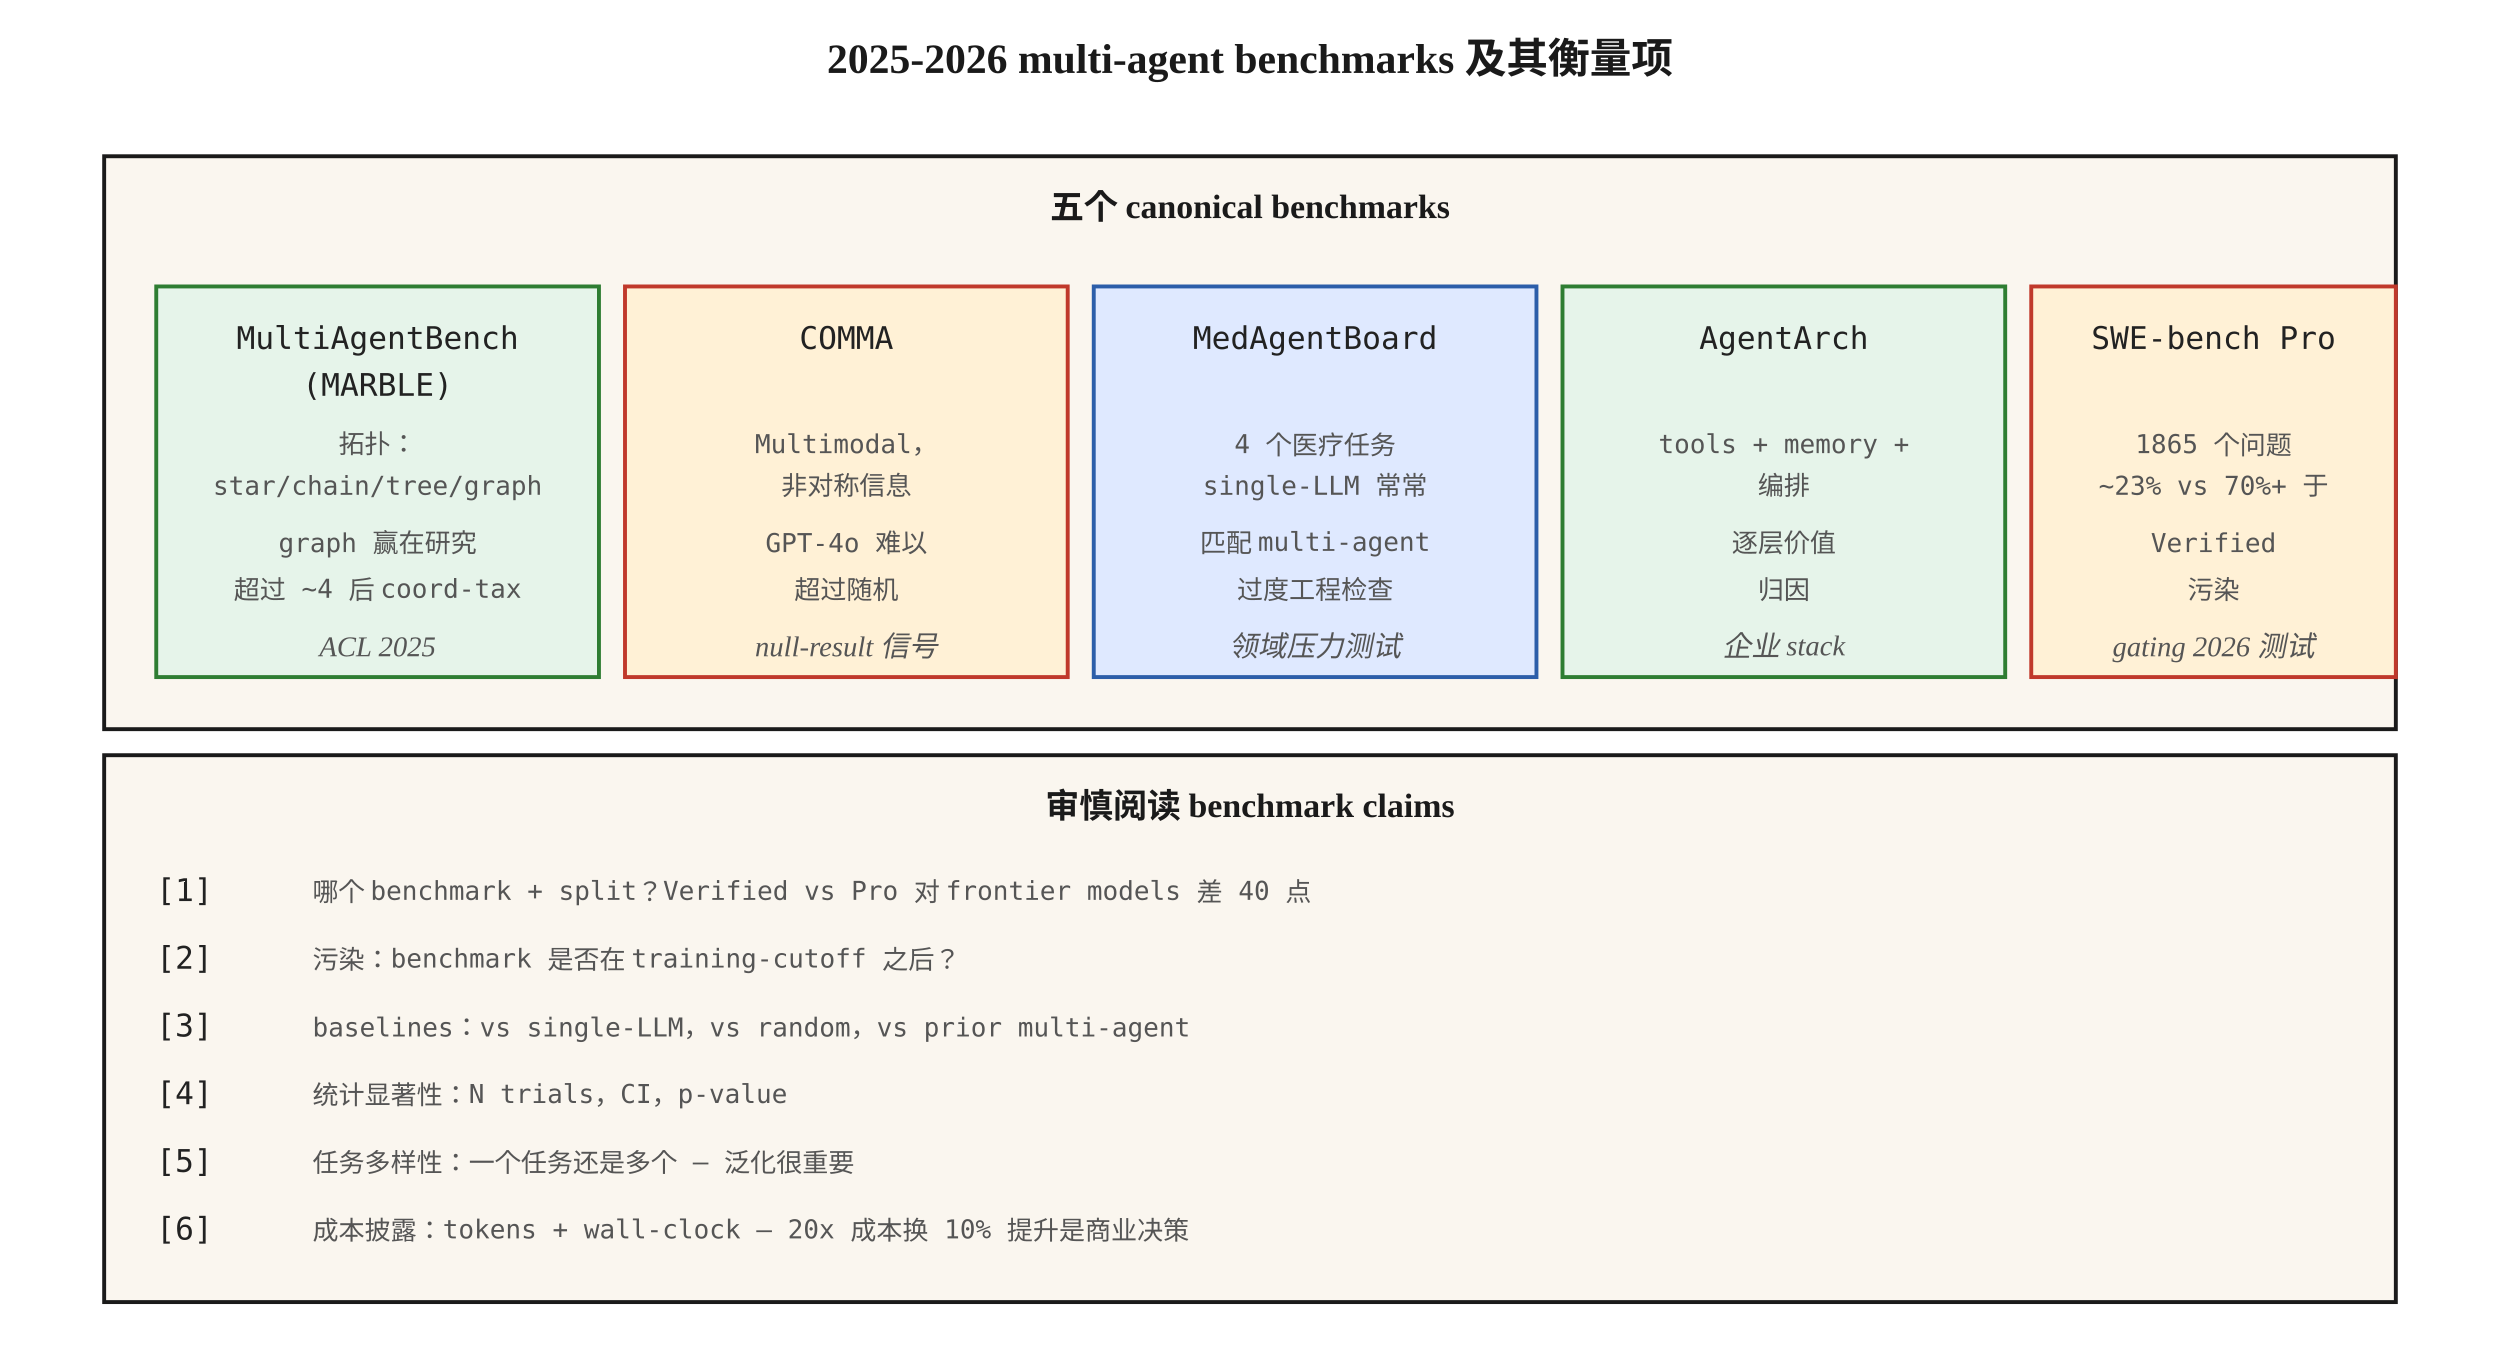
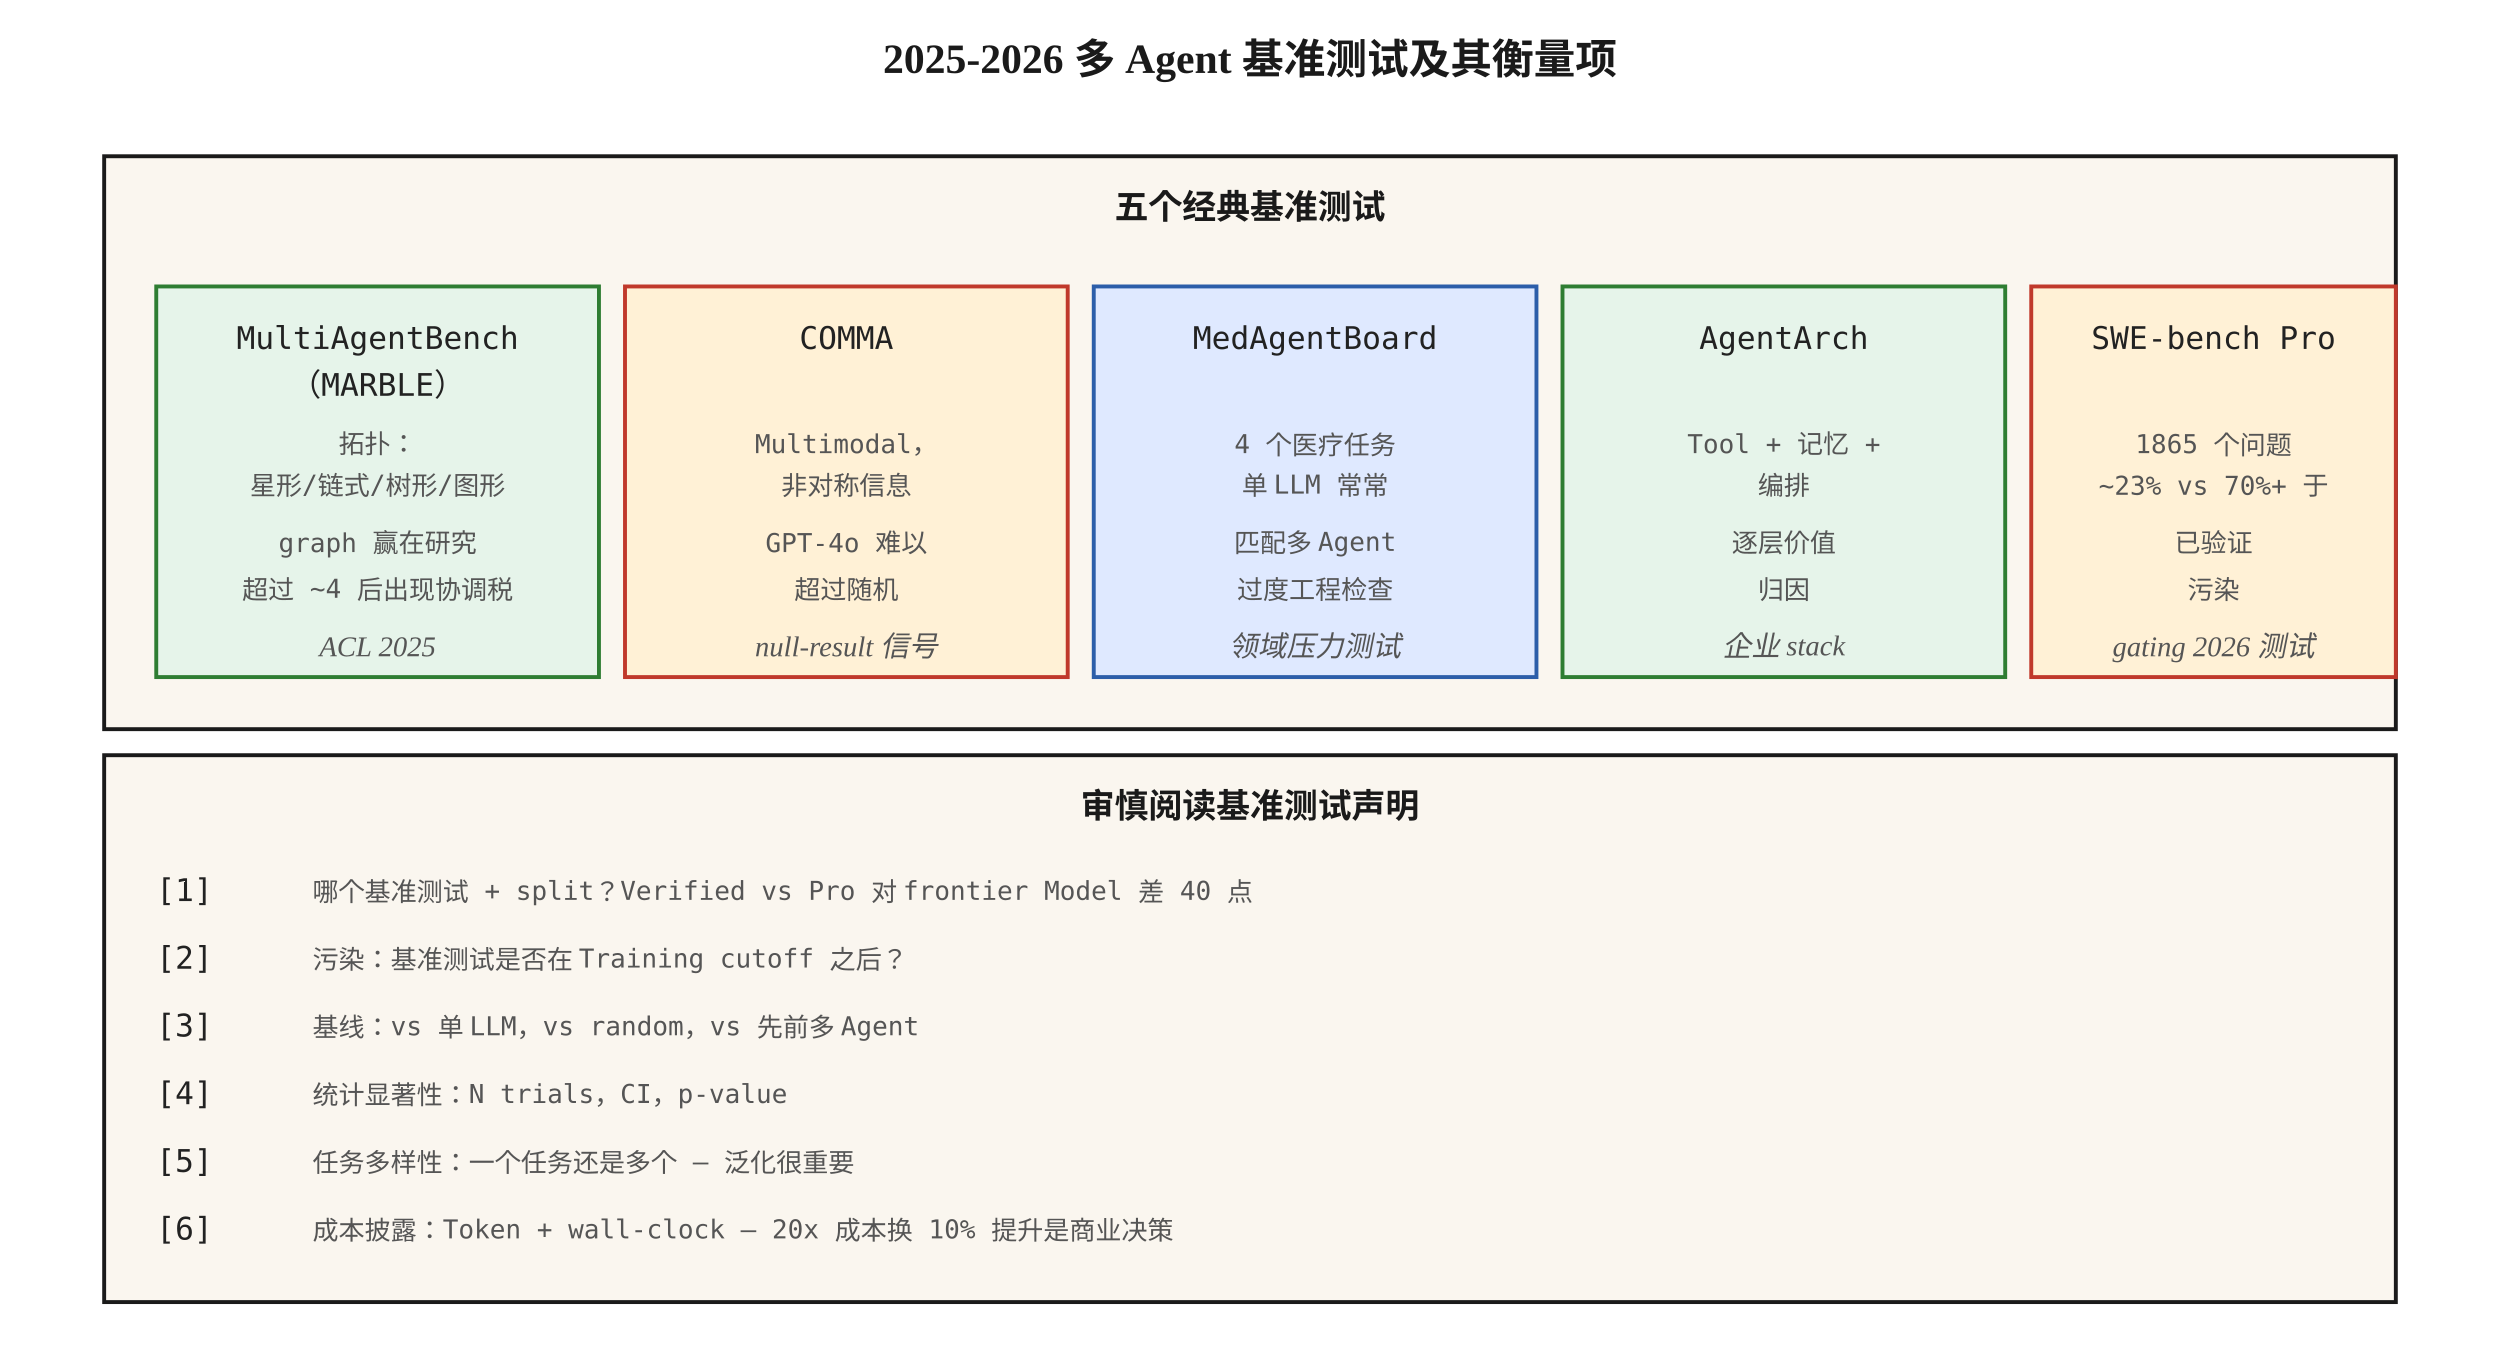
<svg xmlns="http://www.w3.org/2000/svg" viewBox="0 0 960 520" font-family="Georgia, 'Times New Roman', serif">
  <defs>
    <marker id="arrow" viewBox="0 0 10 10" refX="9" refY="5" markerWidth="6" markerHeight="6" orient="auto">
      <path d="M0,0 L10,5 L0,10 z" fill="#1a1a1a" />
    </marker>
    <style>
      .box { fill: #faf6ef; stroke: #1a1a1a; stroke-width: 1.5; }
      .hot { fill: #fff1d6; stroke: #c0392b; stroke-width: 1.5; }
      .cool { fill: #e6f4ea; stroke: #2e7d32; stroke-width: 1.5; }
      .cold { fill: #dfe9ff; stroke: #2c5ea9; stroke-width: 1.5; }
      .title { font-size: 16px; font-weight: 700; fill: #1a1a1a; }
      .head { font-size: 13px; font-weight: 700; fill: #1a1a1a; }
      .step { font-size: 12px; font-family: 'Menlo', monospace; fill: #222; }
      .small { font-size: 10px; font-family: 'Menlo', monospace; fill: #555; }
      .caption { font-size: 11px; fill: #555; font-style: italic; }
    </style>
  </defs>
-   <text x="480" y="28" text-anchor="middle" class="title">2025-2026 multi-agent benchmarks 及其衡量项</text>
+   <text x="480" y="28" text-anchor="middle" class="title">2025-2026 多 Agent 基准测试及其衡量项</text>
  <rect x="40" y="60" width="880" height="220" class="box" />
-   <text x="480" y="84" text-anchor="middle" class="head">五个 canonical benchmarks</text>
+   <text x="480" y="84" text-anchor="middle" class="head">五个经典基准测试</text>
  <rect x="60" y="110" width="170" height="150" class="cool" />
  <text x="145" y="134" text-anchor="middle" class="step">MultiAgentBench</text>
-   <text x="145" y="152" text-anchor="middle" class="step">(MARBLE)</text>
+   <text x="145" y="152" text-anchor="middle" class="step">（MARBLE）</text>
  <text x="145" y="174" text-anchor="middle" class="small">拓扑：</text>
-   <text x="145" y="190" text-anchor="middle" class="small">star/chain/tree/graph</text>
+   <text x="145" y="190" text-anchor="middle" class="small">星形/链式/树形/图形</text>
  <text x="145" y="212" text-anchor="middle" class="small">graph 赢在研究</text>
-   <text x="145" y="230" text-anchor="middle" class="small">超过 ~4 后 coord-tax</text>
+   <text x="145" y="230" text-anchor="middle" class="small">超过 ~4 后出现协调税</text>
  <text x="145" y="252" text-anchor="middle" class="caption">ACL 2025</text>
  <rect x="240" y="110" width="170" height="150" class="hot" />
  <text x="325" y="134" text-anchor="middle" class="step">COMMA</text>
  <text x="325" y="174" text-anchor="middle" class="small">Multimodal，</text>
  <text x="325" y="190" text-anchor="middle" class="small">非对称信息</text>
  <text x="325" y="212" text-anchor="middle" class="small">GPT-4o 难以</text>
  <text x="325" y="230" text-anchor="middle" class="small">超过随机</text>
  <text x="325" y="252" text-anchor="middle" class="caption">null-result 信号</text>
  <rect x="420" y="110" width="170" height="150" class="cold" />
  <text x="505" y="134" text-anchor="middle" class="step">MedAgentBoard</text>
  <text x="505" y="174" text-anchor="middle" class="small">4 个医疗任务</text>
-   <text x="505" y="190" text-anchor="middle" class="small">single-LLM 常常</text>
-   <text x="505" y="212" text-anchor="middle" class="small">匹配 multi-agent</text>
+   <text x="505" y="190" text-anchor="middle" class="small">单 LLM 常常</text>
+   <text x="505" y="212" text-anchor="middle" class="small">匹配多 Agent</text>
  <text x="505" y="230" text-anchor="middle" class="small">过度工程检查</text>
  <text x="505" y="252" text-anchor="middle" class="caption">领域压力测试</text>
  <rect x="600" y="110" width="170" height="150" class="cool" />
  <text x="685" y="134" text-anchor="middle" class="step">AgentArch</text>
-   <text x="685" y="174" text-anchor="middle" class="small">tools + memory +</text>
+   <text x="685" y="174" text-anchor="middle" class="small">Tool + 记忆 +</text>
  <text x="685" y="190" text-anchor="middle" class="small">编排</text>
  <text x="685" y="212" text-anchor="middle" class="small">逐层价值</text>
  <text x="685" y="230" text-anchor="middle" class="small">归因</text>
  <text x="685" y="252" text-anchor="middle" class="caption">企业 stack</text>
  <rect x="780" y="110" width="140" height="150" class="hot" />
  <text x="850" y="134" text-anchor="middle" class="step">SWE-bench Pro</text>
  <text x="850" y="174" text-anchor="middle" class="small">1865 个问题</text>
  <text x="850" y="190" text-anchor="middle" class="small">~23% vs 70%+ 于</text>
-   <text x="850" y="212" text-anchor="middle" class="small">Verified</text>
+   <text x="850" y="212" text-anchor="middle" class="small">已验证</text>
  <text x="850" y="230" text-anchor="middle" class="small">污染</text>
  <text x="850" y="252" text-anchor="middle" class="caption">gating 2026 测试</text>
  <rect x="40" y="290" width="880" height="210" class="box" />
-   <text x="480" y="314" text-anchor="middle" class="head">审慎阅读 benchmark claims</text>
+   <text x="480" y="314" text-anchor="middle" class="head">审慎阅读基准测试声明</text>
  <text x="60" y="346" class="step">[1]</text>
-   <text x="120" y="346" class="small">哪个 benchmark + split？Verified vs Pro 对 frontier models 差 40 点</text>
+   <text x="120" y="346" class="small">哪个基准测试 + split？Verified vs Pro 对 frontier Model 差 40 点</text>
  <text x="60" y="372" class="step">[2]</text>
-   <text x="120" y="372" class="small">污染：benchmark 是否在 training-cutoff 之后？</text>
+   <text x="120" y="372" class="small">污染：基准测试是否在 Training cutoff 之后？</text>
  <text x="60" y="398" class="step">[3]</text>
-   <text x="120" y="398" class="small">baselines：vs single-LLM，vs random，vs prior multi-agent</text>
+   <text x="120" y="398" class="small">基线：vs 单 LLM，vs random，vs 先前多 Agent</text>
  <text x="60" y="424" class="step">[4]</text>
  <text x="120" y="424" class="small">统计显著性：N trials，CI，p-value</text>
  <text x="60" y="450" class="step">[5]</text>
  <text x="120" y="450" class="small">任务多样性：一个任务还是多个 — 泛化很重要</text>
  <text x="60" y="476" class="step">[6]</text>
-   <text x="120" y="476" class="small">成本披露：tokens + wall-clock — 20x 成本换 10% 提升是商业决策</text>
+   <text x="120" y="476" class="small">成本披露：Token + wall-clock — 20x 成本换 10% 提升是商业决策</text>
</svg>
